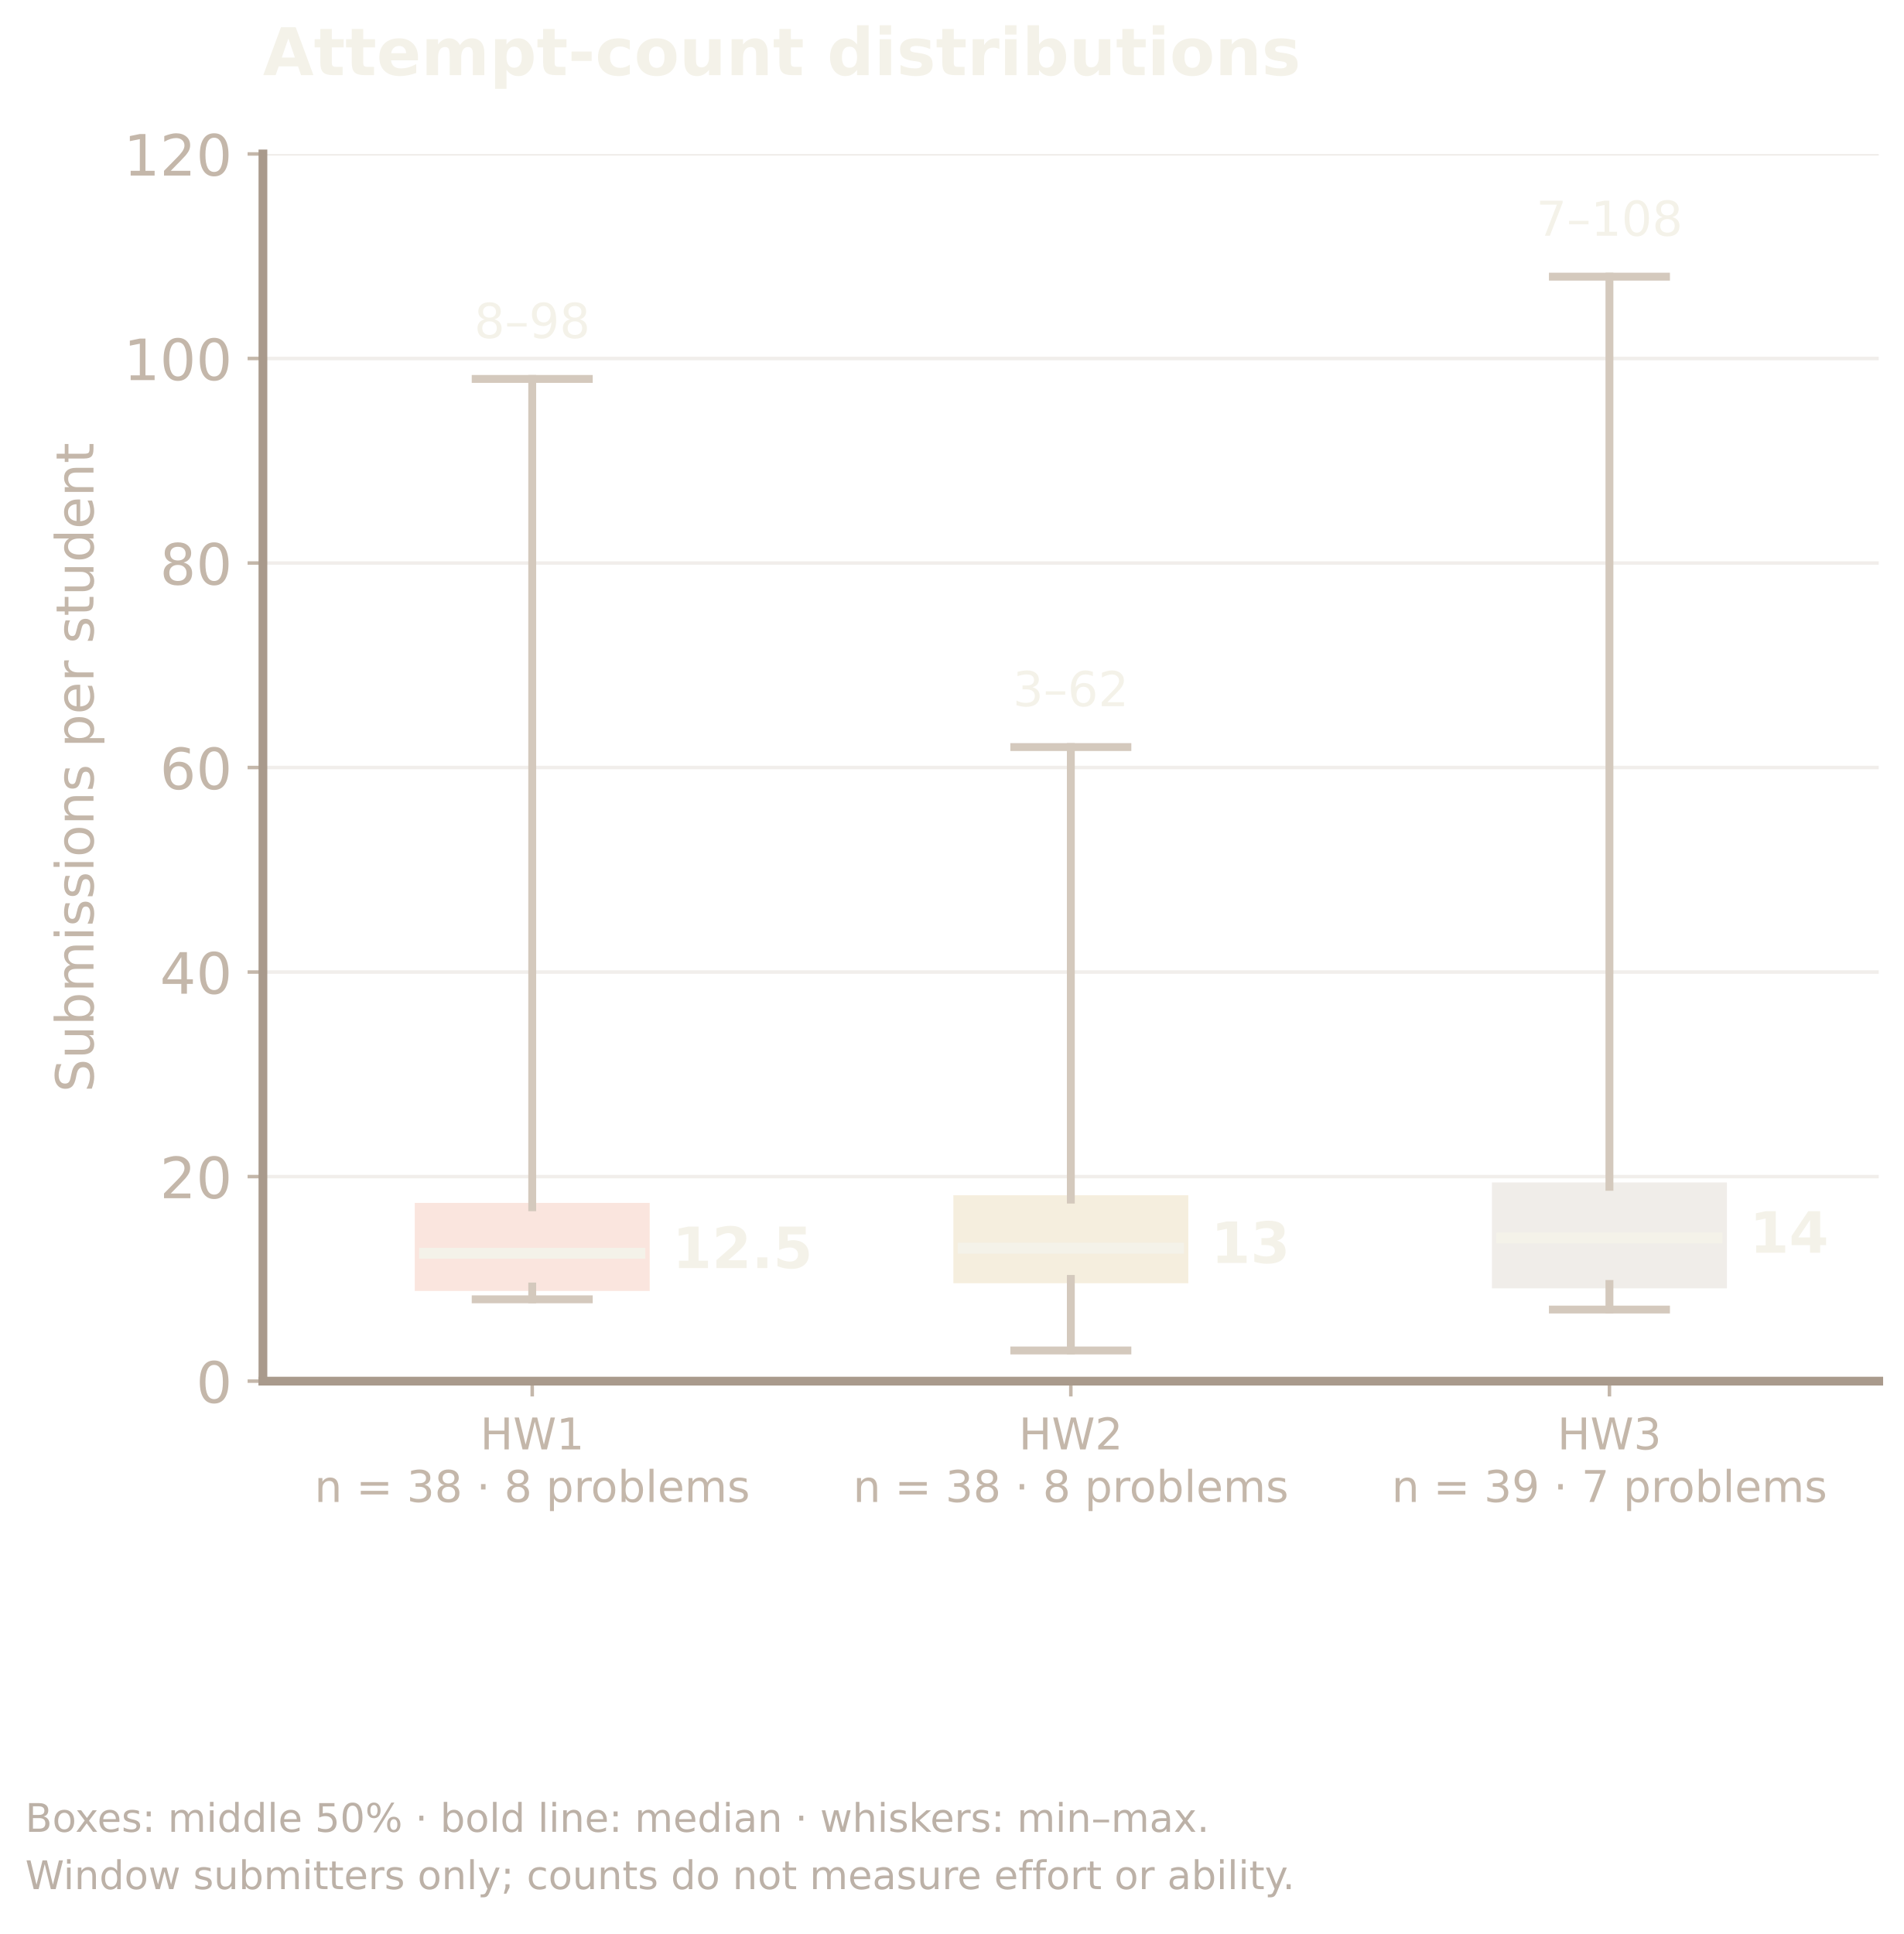
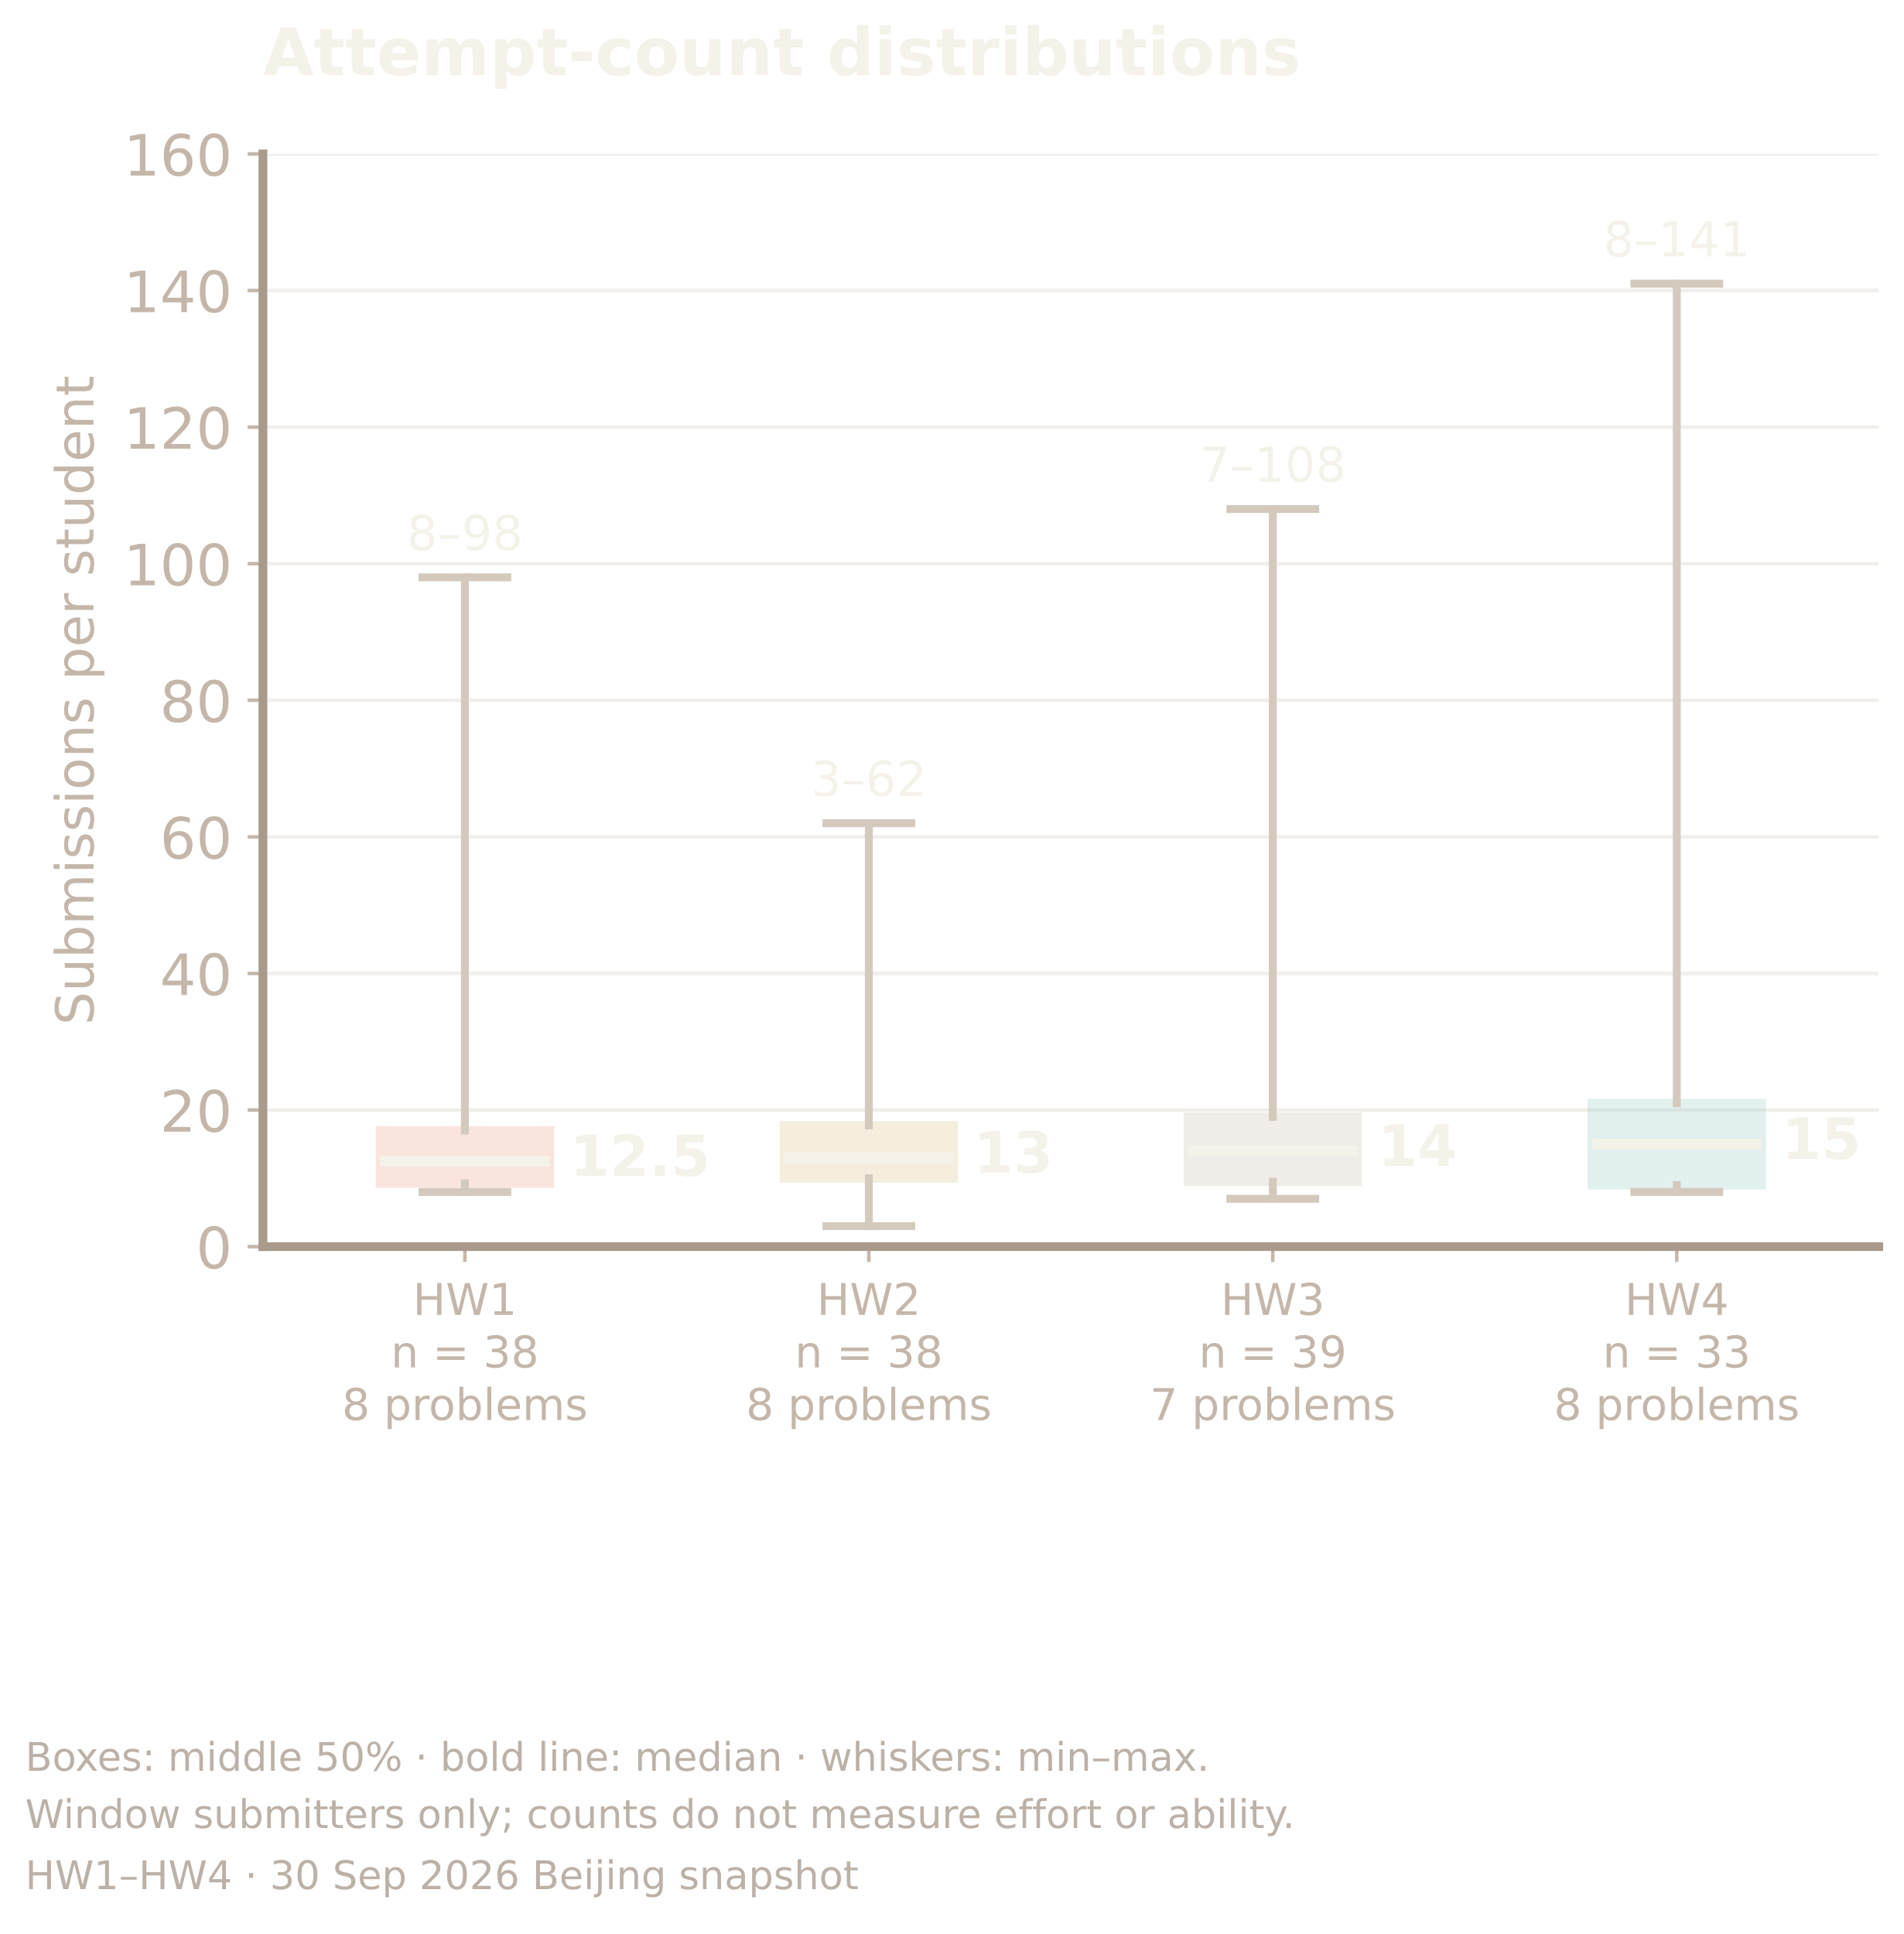
<svg xmlns="http://www.w3.org/2000/svg" xmlns:xlink="http://www.w3.org/1999/xlink" width="434.8pt" height="441.698pt" viewBox="0 0 434.8 441.698" version="1.1">
  <defs>
    <style type="text/css">*{stroke-linejoin: round; stroke-linecap: butt}</style>
  </defs>
  <g id="figure_1">
    <g id="patch_1">
      <path d="M 0 441.698 L 434.8 441.698 L 434.8 0 L 0 0 L 0 441.698 z " style="fill: none" />
    </g>
    <g id="axes_1">
      <g id="patch_2">
-         <path d="M 60.043 315.431 L 429.04 315.431 L 429.04 35.158 L 60.043 35.158 L 60.043 315.431 z " style="fill: none" />
+         <path d="M 60.043 284.709 L 429.04 284.709 L 429.04 35.158 L 60.043 35.158 L 60.043 284.709 z " style="fill: none" />
      </g>
      <g id="matplotlib.axis_1">
        <g id="xtick_1">
          <g id="line2d_1">
            <defs>
              <path id="mb9d640f63a" d="M 0 0 L 0 3.5 " style="stroke: #c4b7aa; stroke-width: 0.8" />
            </defs>
            <g>
-               <use xlink:href="#mb9d640f63a" x="121.542" y="315.431" style="fill: #c4b7aa; stroke: #c4b7aa; stroke-width: 0.8" />
+               <use xlink:href="#mb9d640f63a" x="106.167" y="284.709" style="fill: #c4b7aa; stroke: #c4b7aa; stroke-width: 0.8" />
            </g>
          </g>
          <g id="text_1">
-             <text style="font-size: 10px; font-family: 'DejaVu Sans', 'Helvetica', 'Arial', 'Bitstream Vera Sans', 'Computer Modern Sans Serif', 'Lucida Grande', 'Verdana', 'Geneva', 'Lucid', 'Avant Garde', sans-serif; fill: #c4b7aa" transform="translate(109.6572 331.03)">HW1</text>
-             <text style="font-size: 10px; font-family: 'DejaVu Sans', 'Helvetica', 'Arial', 'Bitstream Vera Sans', 'Computer Modern Sans Serif', 'Lucida Grande', 'Verdana', 'Geneva', 'Lucid', 'Avant Garde', sans-serif; fill: #c4b7aa" transform="translate(71.81188 343.0328)">n = 38 · 8 problems</text>
+             <text style="font-size: 10px; font-family: 'DejaVu Sans', 'Helvetica', 'Arial', 'Bitstream Vera Sans', 'Computer Modern Sans Serif', 'Lucida Grande', 'Verdana', 'Geneva', 'Lucid', 'Avant Garde', sans-serif; fill: #c4b7aa" transform="translate(94.2823 300.3081)">HW1</text>
+             <text style="font-size: 10px; font-family: 'DejaVu Sans', 'Helvetica', 'Arial', 'Bitstream Vera Sans', 'Computer Modern Sans Serif', 'Lucida Grande', 'Verdana', 'Geneva', 'Lucid', 'Avant Garde', sans-serif; fill: #c4b7aa" transform="translate(89.26824 312.31)">n = 38</text>
+             <text style="font-size: 10px; font-family: 'DejaVu Sans', 'Helvetica', 'Arial', 'Bitstream Vera Sans', 'Computer Modern Sans Serif', 'Lucida Grande', 'Verdana', 'Geneva', 'Lucid', 'Avant Garde', sans-serif; fill: #c4b7aa" transform="translate(78.1034 324.3128)">8 problems</text>
          </g>
        </g>
        <g id="xtick_2">
          <g id="line2d_2">
            <g>
-               <use xlink:href="#mb9d640f63a" x="244.541" y="315.431" style="fill: #c4b7aa; stroke: #c4b7aa; stroke-width: 0.8" />
+               <use xlink:href="#mb9d640f63a" x="198.417" y="284.709" style="fill: #c4b7aa; stroke: #c4b7aa; stroke-width: 0.8" />
            </g>
          </g>
          <g id="text_2">
-             <text style="font-size: 10px; font-family: 'DejaVu Sans', 'Helvetica', 'Arial', 'Bitstream Vera Sans', 'Computer Modern Sans Serif', 'Lucida Grande', 'Verdana', 'Geneva', 'Lucid', 'Avant Garde', sans-serif; fill: #c4b7aa" transform="translate(232.6562 331.03)">HW2</text>
-             <text style="font-size: 10px; font-family: 'DejaVu Sans', 'Helvetica', 'Arial', 'Bitstream Vera Sans', 'Computer Modern Sans Serif', 'Lucida Grande', 'Verdana', 'Geneva', 'Lucid', 'Avant Garde', sans-serif; fill: #c4b7aa" transform="translate(194.8109 343.0328)">n = 38 · 8 problems</text>
+             <text style="font-size: 10px; font-family: 'DejaVu Sans', 'Helvetica', 'Arial', 'Bitstream Vera Sans', 'Computer Modern Sans Serif', 'Lucida Grande', 'Verdana', 'Geneva', 'Lucid', 'Avant Garde', sans-serif; fill: #c4b7aa" transform="translate(186.5316 300.3081)">HW2</text>
+             <text style="font-size: 10px; font-family: 'DejaVu Sans', 'Helvetica', 'Arial', 'Bitstream Vera Sans', 'Computer Modern Sans Serif', 'Lucida Grande', 'Verdana', 'Geneva', 'Lucid', 'Avant Garde', sans-serif; fill: #c4b7aa" transform="translate(181.5175 312.31)">n = 38</text>
+             <text style="font-size: 10px; font-family: 'DejaVu Sans', 'Helvetica', 'Arial', 'Bitstream Vera Sans', 'Computer Modern Sans Serif', 'Lucida Grande', 'Verdana', 'Geneva', 'Lucid', 'Avant Garde', sans-serif; fill: #c4b7aa" transform="translate(170.3527 324.3128)">8 problems</text>
          </g>
        </g>
        <g id="xtick_3">
          <g id="line2d_3">
            <g>
-               <use xlink:href="#mb9d640f63a" x="367.54" y="315.431" style="fill: #c4b7aa; stroke: #c4b7aa; stroke-width: 0.8" />
+               <use xlink:href="#mb9d640f63a" x="290.666" y="284.709" style="fill: #c4b7aa; stroke: #c4b7aa; stroke-width: 0.8" />
            </g>
          </g>
          <g id="text_3">
-             <text style="font-size: 10px; font-family: 'DejaVu Sans', 'Helvetica', 'Arial', 'Bitstream Vera Sans', 'Computer Modern Sans Serif', 'Lucida Grande', 'Verdana', 'Geneva', 'Lucid', 'Avant Garde', sans-serif; fill: #c4b7aa" transform="translate(355.6553 331.03)">HW3</text>
-             <text style="font-size: 10px; font-family: 'DejaVu Sans', 'Helvetica', 'Arial', 'Bitstream Vera Sans', 'Computer Modern Sans Serif', 'Lucida Grande', 'Verdana', 'Geneva', 'Lucid', 'Avant Garde', sans-serif; fill: #c4b7aa" transform="translate(317.81 343.0328)">n = 39 · 7 problems</text>
+             <text style="font-size: 10px; font-family: 'DejaVu Sans', 'Helvetica', 'Arial', 'Bitstream Vera Sans', 'Computer Modern Sans Serif', 'Lucida Grande', 'Verdana', 'Geneva', 'Lucid', 'Avant Garde', sans-serif; fill: #c4b7aa" transform="translate(278.7809 300.3081)">HW3</text>
+             <text style="font-size: 10px; font-family: 'DejaVu Sans', 'Helvetica', 'Arial', 'Bitstream Vera Sans', 'Computer Modern Sans Serif', 'Lucida Grande', 'Verdana', 'Geneva', 'Lucid', 'Avant Garde', sans-serif; fill: #c4b7aa" transform="translate(273.7668 312.31)">n = 39</text>
+             <text style="font-size: 10px; font-family: 'DejaVu Sans', 'Helvetica', 'Arial', 'Bitstream Vera Sans', 'Computer Modern Sans Serif', 'Lucida Grande', 'Verdana', 'Geneva', 'Lucid', 'Avant Garde', sans-serif; fill: #c4b7aa" transform="translate(262.602 324.3128)">7 problems</text>
+           </g>
+         </g>
+         <g id="xtick_4">
+           <g id="line2d_4">
+             <g>
+               <use xlink:href="#mb9d640f63a" x="382.915" y="284.709" style="fill: #c4b7aa; stroke: #c4b7aa; stroke-width: 0.8" />
+             </g>
+           </g>
+           <g id="text_4">
+             <text style="font-size: 10px; font-family: 'DejaVu Sans', 'Helvetica', 'Arial', 'Bitstream Vera Sans', 'Computer Modern Sans Serif', 'Lucida Grande', 'Verdana', 'Geneva', 'Lucid', 'Avant Garde', sans-serif; fill: #c4b7aa" transform="translate(371.0302 300.3081)">HW4</text>
+             <text style="font-size: 10px; font-family: 'DejaVu Sans', 'Helvetica', 'Arial', 'Bitstream Vera Sans', 'Computer Modern Sans Serif', 'Lucida Grande', 'Verdana', 'Geneva', 'Lucid', 'Avant Garde', sans-serif; fill: #c4b7aa" transform="translate(366.0161 312.31)">n = 33</text>
+             <text style="font-size: 10px; font-family: 'DejaVu Sans', 'Helvetica', 'Arial', 'Bitstream Vera Sans', 'Computer Modern Sans Serif', 'Lucida Grande', 'Verdana', 'Geneva', 'Lucid', 'Avant Garde', sans-serif; fill: #c4b7aa" transform="translate(354.8513 324.3128)">8 problems</text>
          </g>
        </g>
      </g>
      <g id="matplotlib.axis_2">
        <g id="ytick_1">
-           <g id="line2d_4">
-             <path d="M 60.043 315.431 L 429.04 315.431 " clip-path="url(#p4907c1c162)" style="fill: none; stroke: #b6a594; stroke-opacity: 0.18; stroke-width: 0.8; stroke-linecap: square" />
-           </g>
          <g id="line2d_5">
+             <path d="M 60.043 284.709 L 429.04 284.709 " clip-path="url(#p1c4f92acbb)" style="fill: none; stroke: #b6a594; stroke-opacity: 0.18; stroke-width: 0.8; stroke-linecap: square" />
+           </g>
+           <g id="line2d_6">
            <defs>
              <path id="m1dc6345754" d="M 0 0 L -3.5 0 " style="stroke: #c4b7aa; stroke-width: 0.8" />
            </defs>
            <g>
-               <use xlink:href="#m1dc6345754" x="60.043" y="315.431" style="fill: #c4b7aa; stroke: #c4b7aa; stroke-width: 0.8" />
-             </g>
-           </g>
-           <g id="text_4">
-             <text style="font-size: 13px; font-family: 'DejaVu Sans', 'Helvetica', 'Arial', 'Bitstream Vera Sans', 'Computer Modern Sans Serif', 'Lucida Grande', 'Verdana', 'Geneva', 'Lucid', 'Avant Garde', sans-serif; text-anchor: end; fill: #c4b7aa" x="53.043" y="320.37" transform="rotate(-0 53.04281 320.3699)">0</text>
+               <use xlink:href="#m1dc6345754" x="60.043" y="284.709" style="fill: #c4b7aa; stroke: #c4b7aa; stroke-width: 0.8" />
+             </g>
+           </g>
+           <g id="text_5">
+             <text style="font-size: 13px; font-family: 'DejaVu Sans', 'Helvetica', 'Arial', 'Bitstream Vera Sans', 'Computer Modern Sans Serif', 'Lucida Grande', 'Verdana', 'Geneva', 'Lucid', 'Avant Garde', sans-serif; text-anchor: end; fill: #c4b7aa" x="53.043" y="289.648" transform="rotate(-0 53.04281 289.6479)">0</text>
          </g>
        </g>
        <g id="ytick_2">
-           <g id="line2d_6">
-             <path d="M 60.043 268.719 L 429.04 268.719 " clip-path="url(#p4907c1c162)" style="fill: none; stroke: #b6a594; stroke-opacity: 0.18; stroke-width: 0.8; stroke-linecap: square" />
-           </g>
          <g id="line2d_7">
-             <g>
-               <use xlink:href="#m1dc6345754" x="60.043" y="268.719" style="fill: #c4b7aa; stroke: #c4b7aa; stroke-width: 0.8" />
-             </g>
-           </g>
-           <g id="text_5">
-             <text style="font-size: 13px; font-family: 'DejaVu Sans', 'Helvetica', 'Arial', 'Bitstream Vera Sans', 'Computer Modern Sans Serif', 'Lucida Grande', 'Verdana', 'Geneva', 'Lucid', 'Avant Garde', sans-serif; text-anchor: end; fill: #c4b7aa" x="53.043" y="273.658" transform="rotate(-0 53.04281 273.6576)">20</text>
+             <path d="M 60.043 253.515 L 429.04 253.515 " clip-path="url(#p1c4f92acbb)" style="fill: none; stroke: #b6a594; stroke-opacity: 0.18; stroke-width: 0.8; stroke-linecap: square" />
+           </g>
+           <g id="line2d_8">
+             <g>
+               <use xlink:href="#m1dc6345754" x="60.043" y="253.515" style="fill: #c4b7aa; stroke: #c4b7aa; stroke-width: 0.8" />
+             </g>
+           </g>
+           <g id="text_6">
+             <text style="font-size: 13px; font-family: 'DejaVu Sans', 'Helvetica', 'Arial', 'Bitstream Vera Sans', 'Computer Modern Sans Serif', 'Lucida Grande', 'Verdana', 'Geneva', 'Lucid', 'Avant Garde', sans-serif; text-anchor: end; fill: #c4b7aa" x="53.043" y="258.454" transform="rotate(-0 53.04281 258.454)">20</text>
          </g>
        </g>
        <g id="ytick_3">
-           <g id="line2d_8">
-             <path d="M 60.043 222.007 L 429.04 222.007 " clip-path="url(#p4907c1c162)" style="fill: none; stroke: #b6a594; stroke-opacity: 0.18; stroke-width: 0.8; stroke-linecap: square" />
-           </g>
          <g id="line2d_9">
-             <g>
-               <use xlink:href="#m1dc6345754" x="60.043" y="222.007" style="fill: #c4b7aa; stroke: #c4b7aa; stroke-width: 0.8" />
-             </g>
-           </g>
-           <g id="text_6">
-             <text style="font-size: 13px; font-family: 'DejaVu Sans', 'Helvetica', 'Arial', 'Bitstream Vera Sans', 'Computer Modern Sans Serif', 'Lucida Grande', 'Verdana', 'Geneva', 'Lucid', 'Avant Garde', sans-serif; text-anchor: end; fill: #c4b7aa" x="53.043" y="226.945" transform="rotate(-0 53.04281 226.9453)">40</text>
+             <path d="M 60.043 222.322 L 429.04 222.322 " clip-path="url(#p1c4f92acbb)" style="fill: none; stroke: #b6a594; stroke-opacity: 0.18; stroke-width: 0.8; stroke-linecap: square" />
+           </g>
+           <g id="line2d_10">
+             <g>
+               <use xlink:href="#m1dc6345754" x="60.043" y="222.322" style="fill: #c4b7aa; stroke: #c4b7aa; stroke-width: 0.8" />
+             </g>
+           </g>
+           <g id="text_7">
+             <text style="font-size: 13px; font-family: 'DejaVu Sans', 'Helvetica', 'Arial', 'Bitstream Vera Sans', 'Computer Modern Sans Serif', 'Lucida Grande', 'Verdana', 'Geneva', 'Lucid', 'Avant Garde', sans-serif; text-anchor: end; fill: #c4b7aa" x="53.043" y="227.26" transform="rotate(-0 53.04281 227.26)">40</text>
          </g>
        </g>
        <g id="ytick_4">
-           <g id="line2d_10">
-             <path d="M 60.043 175.295 L 429.04 175.295 " clip-path="url(#p4907c1c162)" style="fill: none; stroke: #b6a594; stroke-opacity: 0.18; stroke-width: 0.8; stroke-linecap: square" />
-           </g>
          <g id="line2d_11">
-             <g>
-               <use xlink:href="#m1dc6345754" x="60.043" y="175.295" style="fill: #c4b7aa; stroke: #c4b7aa; stroke-width: 0.8" />
-             </g>
-           </g>
-           <g id="text_7">
-             <text style="font-size: 13px; font-family: 'DejaVu Sans', 'Helvetica', 'Arial', 'Bitstream Vera Sans', 'Computer Modern Sans Serif', 'Lucida Grande', 'Verdana', 'Geneva', 'Lucid', 'Avant Garde', sans-serif; text-anchor: end; fill: #c4b7aa" x="53.043" y="180.233" transform="rotate(-0 53.04281 180.233)">60</text>
+             <path d="M 60.043 191.128 L 429.04 191.128 " clip-path="url(#p1c4f92acbb)" style="fill: none; stroke: #b6a594; stroke-opacity: 0.18; stroke-width: 0.8; stroke-linecap: square" />
+           </g>
+           <g id="line2d_12">
+             <g>
+               <use xlink:href="#m1dc6345754" x="60.043" y="191.128" style="fill: #c4b7aa; stroke: #c4b7aa; stroke-width: 0.8" />
+             </g>
+           </g>
+           <g id="text_8">
+             <text style="font-size: 13px; font-family: 'DejaVu Sans', 'Helvetica', 'Arial', 'Bitstream Vera Sans', 'Computer Modern Sans Serif', 'Lucida Grande', 'Verdana', 'Geneva', 'Lucid', 'Avant Garde', sans-serif; text-anchor: end; fill: #c4b7aa" x="53.043" y="196.066" transform="rotate(-0 53.04281 196.066)">60</text>
          </g>
        </g>
        <g id="ytick_5">
-           <g id="line2d_12">
-             <path d="M 60.043 128.582 L 429.04 128.582 " clip-path="url(#p4907c1c162)" style="fill: none; stroke: #b6a594; stroke-opacity: 0.18; stroke-width: 0.8; stroke-linecap: square" />
-           </g>
          <g id="line2d_13">
-             <g>
-               <use xlink:href="#m1dc6345754" x="60.043" y="128.582" style="fill: #c4b7aa; stroke: #c4b7aa; stroke-width: 0.8" />
-             </g>
-           </g>
-           <g id="text_8">
-             <text style="font-size: 13px; font-family: 'DejaVu Sans', 'Helvetica', 'Arial', 'Bitstream Vera Sans', 'Computer Modern Sans Serif', 'Lucida Grande', 'Verdana', 'Geneva', 'Lucid', 'Avant Garde', sans-serif; text-anchor: end; fill: #c4b7aa" x="53.043" y="133.521" transform="rotate(-0 53.04281 133.5207)">80</text>
+             <path d="M 60.043 159.934 L 429.04 159.934 " clip-path="url(#p1c4f92acbb)" style="fill: none; stroke: #b6a594; stroke-opacity: 0.18; stroke-width: 0.8; stroke-linecap: square" />
+           </g>
+           <g id="line2d_14">
+             <g>
+               <use xlink:href="#m1dc6345754" x="60.043" y="159.934" style="fill: #c4b7aa; stroke: #c4b7aa; stroke-width: 0.8" />
+             </g>
+           </g>
+           <g id="text_9">
+             <text style="font-size: 13px; font-family: 'DejaVu Sans', 'Helvetica', 'Arial', 'Bitstream Vera Sans', 'Computer Modern Sans Serif', 'Lucida Grande', 'Verdana', 'Geneva', 'Lucid', 'Avant Garde', sans-serif; text-anchor: end; fill: #c4b7aa" x="53.043" y="164.872" transform="rotate(-0 53.04281 164.872)">80</text>
          </g>
        </g>
        <g id="ytick_6">
-           <g id="line2d_14">
-             <path d="M 60.043 81.87 L 429.04 81.87 " clip-path="url(#p4907c1c162)" style="fill: none; stroke: #b6a594; stroke-opacity: 0.18; stroke-width: 0.8; stroke-linecap: square" />
-           </g>
          <g id="line2d_15">
-             <g>
-               <use xlink:href="#m1dc6345754" x="60.043" y="81.87" style="fill: #c4b7aa; stroke: #c4b7aa; stroke-width: 0.8" />
-             </g>
-           </g>
-           <g id="text_9">
-             <text style="font-size: 13px; font-family: 'DejaVu Sans', 'Helvetica', 'Arial', 'Bitstream Vera Sans', 'Computer Modern Sans Serif', 'Lucida Grande', 'Verdana', 'Geneva', 'Lucid', 'Avant Garde', sans-serif; text-anchor: end; fill: #c4b7aa" x="53.043" y="86.808" transform="rotate(-0 53.04281 86.80842)">100</text>
+             <path d="M 60.043 128.74 L 429.04 128.74 " clip-path="url(#p1c4f92acbb)" style="fill: none; stroke: #b6a594; stroke-opacity: 0.18; stroke-width: 0.8; stroke-linecap: square" />
+           </g>
+           <g id="line2d_16">
+             <g>
+               <use xlink:href="#m1dc6345754" x="60.043" y="128.74" style="fill: #c4b7aa; stroke: #c4b7aa; stroke-width: 0.8" />
+             </g>
+           </g>
+           <g id="text_10">
+             <text style="font-size: 13px; font-family: 'DejaVu Sans', 'Helvetica', 'Arial', 'Bitstream Vera Sans', 'Computer Modern Sans Serif', 'Lucida Grande', 'Verdana', 'Geneva', 'Lucid', 'Avant Garde', sans-serif; text-anchor: end; fill: #c4b7aa" x="53.043" y="133.678" transform="rotate(-0 53.04281 133.6781)">100</text>
          </g>
        </g>
        <g id="ytick_7">
-           <g id="line2d_16">
-             <path d="M 60.043 35.158 L 429.04 35.158 " clip-path="url(#p4907c1c162)" style="fill: none; stroke: #b6a594; stroke-opacity: 0.18; stroke-width: 0.8; stroke-linecap: square" />
-           </g>
          <g id="line2d_17">
+             <path d="M 60.043 97.546 L 429.04 97.546 " clip-path="url(#p1c4f92acbb)" style="fill: none; stroke: #b6a594; stroke-opacity: 0.18; stroke-width: 0.8; stroke-linecap: square" />
+           </g>
+           <g id="line2d_18">
+             <g>
+               <use xlink:href="#m1dc6345754" x="60.043" y="97.546" style="fill: #c4b7aa; stroke: #c4b7aa; stroke-width: 0.8" />
+             </g>
+           </g>
+           <g id="text_11">
+             <text style="font-size: 13px; font-family: 'DejaVu Sans', 'Helvetica', 'Arial', 'Bitstream Vera Sans', 'Computer Modern Sans Serif', 'Lucida Grande', 'Verdana', 'Geneva', 'Lucid', 'Avant Garde', sans-serif; text-anchor: end; fill: #c4b7aa" x="53.043" y="102.484" transform="rotate(-0 53.04281 102.4841)">120</text>
+           </g>
+         </g>
+         <g id="ytick_8">
+           <g id="line2d_19">
+             <path d="M 60.043 66.352 L 429.04 66.352 " clip-path="url(#p1c4f92acbb)" style="fill: none; stroke: #b6a594; stroke-opacity: 0.18; stroke-width: 0.8; stroke-linecap: square" />
+           </g>
+           <g id="line2d_20">
+             <g>
+               <use xlink:href="#m1dc6345754" x="60.043" y="66.352" style="fill: #c4b7aa; stroke: #c4b7aa; stroke-width: 0.8" />
+             </g>
+           </g>
+           <g id="text_12">
+             <text style="font-size: 13px; font-family: 'DejaVu Sans', 'Helvetica', 'Arial', 'Bitstream Vera Sans', 'Computer Modern Sans Serif', 'Lucida Grande', 'Verdana', 'Geneva', 'Lucid', 'Avant Garde', sans-serif; text-anchor: end; fill: #c4b7aa" x="53.043" y="71.29" transform="rotate(-0 53.04281 71.29011)">140</text>
+           </g>
+         </g>
+         <g id="ytick_9">
+           <g id="line2d_21">
+             <path d="M 60.043 35.158 L 429.04 35.158 " clip-path="url(#p1c4f92acbb)" style="fill: none; stroke: #b6a594; stroke-opacity: 0.18; stroke-width: 0.8; stroke-linecap: square" />
+           </g>
+           <g id="line2d_22">
            <g>
              <use xlink:href="#m1dc6345754" x="60.043" y="35.158" style="fill: #c4b7aa; stroke: #c4b7aa; stroke-width: 0.8" />
            </g>
          </g>
-           <g id="text_10">
-             <text style="font-size: 13px; font-family: 'DejaVu Sans', 'Helvetica', 'Arial', 'Bitstream Vera Sans', 'Computer Modern Sans Serif', 'Lucida Grande', 'Verdana', 'Geneva', 'Lucid', 'Avant Garde', sans-serif; text-anchor: end; fill: #c4b7aa" x="53.043" y="40.096" transform="rotate(-0 53.04281 40.09613)">120</text>
-           </g>
-         </g>
-         <g id="text_11">
-           <text style="font-size: 12px; font-family: 'DejaVu Sans', 'Helvetica', 'Arial', 'Bitstream Vera Sans', 'Computer Modern Sans Serif', 'Lucida Grande', 'Verdana', 'Geneva', 'Lucid', 'Avant Garde', sans-serif; text-anchor: middle; fill: #c4b7aa" x="21.346" y="175.295" transform="rotate(-90 21.34625 175.2945)">Submissions per student</text>
+           <g id="text_13">
+             <text style="font-size: 13px; font-family: 'DejaVu Sans', 'Helvetica', 'Arial', 'Bitstream Vera Sans', 'Computer Modern Sans Serif', 'Lucida Grande', 'Verdana', 'Geneva', 'Lucid', 'Avant Garde', sans-serif; text-anchor: end; fill: #c4b7aa" x="53.043" y="40.096" transform="rotate(-0 53.04281 40.09613)">160</text>
+           </g>
+         </g>
+         <g id="text_14">
+           <text style="font-size: 12px; font-family: 'DejaVu Sans', 'Helvetica', 'Arial', 'Bitstream Vera Sans', 'Computer Modern Sans Serif', 'Lucida Grande', 'Verdana', 'Geneva', 'Lucid', 'Avant Garde', sans-serif; text-anchor: middle; fill: #c4b7aa" x="21.346" y="159.934" transform="rotate(-90 21.34625 159.9336)">Submissions per student</text>
        </g>
      </g>
      <g id="patch_3">
-         <path d="M 95.713 293.827 L 147.372 293.827 L 147.372 275.726 L 95.713 275.726 L 95.713 293.827 z " clip-path="url(#p4907c1c162)" style="fill: #ed977b; opacity: 0.25; stroke: #ed977b; stroke-width: 2; stroke-linejoin: miter" />
-       </g>
-       <g id="line2d_18">
-         <path d="M 121.542 293.827 L 121.542 296.746 " clip-path="url(#p4907c1c162)" style="fill: none; stroke: #d4c9bd; stroke-width: 1.8; stroke-linecap: square" />
-       </g>
-       <g id="line2d_19">
-         <path d="M 121.542 275.726 L 121.542 86.541 " clip-path="url(#p4907c1c162)" style="fill: none; stroke: #d4c9bd; stroke-width: 1.8; stroke-linecap: square" />
-       </g>
-       <g id="line2d_20">
-         <path d="M 108.627 296.746 L 134.457 296.746 " clip-path="url(#p4907c1c162)" style="fill: none; stroke: #d4c9bd; stroke-width: 1.8; stroke-linecap: square" />
-       </g>
-       <g id="line2d_21">
-         <path d="M 108.627 86.541 L 134.457 86.541 " clip-path="url(#p4907c1c162)" style="fill: none; stroke: #d4c9bd; stroke-width: 1.8; stroke-linecap: square" />
+         <path d="M 86.795 270.282 L 125.54 270.282 L 125.54 258.195 L 86.795 258.195 L 86.795 270.282 z " clip-path="url(#p1c4f92acbb)" style="fill: #ed977b; opacity: 0.25; stroke: #ed977b; stroke-width: 2; stroke-linejoin: miter" />
+       </g>
+       <g id="line2d_23">
+         <path d="M 106.167 270.282 L 106.167 272.232 " clip-path="url(#p1c4f92acbb)" style="fill: none; stroke: #d4c9bd; stroke-width: 1.8; stroke-linecap: square" />
+       </g>
+       <g id="line2d_24">
+         <path d="M 106.167 258.195 L 106.167 131.859 " clip-path="url(#p1c4f92acbb)" style="fill: none; stroke: #d4c9bd; stroke-width: 1.8; stroke-linecap: square" />
+       </g>
+       <g id="line2d_25">
+         <path d="M 96.481 272.232 L 115.854 272.232 " clip-path="url(#p1c4f92acbb)" style="fill: none; stroke: #d4c9bd; stroke-width: 1.8; stroke-linecap: square" />
+       </g>
+       <g id="line2d_26">
+         <path d="M 96.481 131.859 L 115.854 131.859 " clip-path="url(#p1c4f92acbb)" style="fill: none; stroke: #d4c9bd; stroke-width: 1.8; stroke-linecap: square" />
      </g>
      <g id="patch_4">
-         <path d="M 218.712 292.075 L 270.371 292.075 L 270.371 273.974 L 218.712 273.974 L 218.712 292.075 z " clip-path="url(#p4907c1c162)" style="fill: #d9bc7d; opacity: 0.25; stroke: #d9bc7d; stroke-width: 2; stroke-linejoin: miter" />
-       </g>
-       <g id="line2d_22">
-         <path d="M 244.541 292.075 L 244.541 308.425 " clip-path="url(#p4907c1c162)" style="fill: none; stroke: #d4c9bd; stroke-width: 1.8; stroke-linecap: square" />
-       </g>
-       <g id="line2d_23">
-         <path d="M 244.541 273.974 L 244.541 170.623 " clip-path="url(#p4907c1c162)" style="fill: none; stroke: #d4c9bd; stroke-width: 1.8; stroke-linecap: square" />
-       </g>
-       <g id="line2d_24">
-         <path d="M 231.627 308.425 L 257.456 308.425 " clip-path="url(#p4907c1c162)" style="fill: none; stroke: #d4c9bd; stroke-width: 1.8; stroke-linecap: square" />
-       </g>
-       <g id="line2d_25">
-         <path d="M 231.627 170.623 L 257.456 170.623 " clip-path="url(#p4907c1c162)" style="fill: none; stroke: #d4c9bd; stroke-width: 1.8; stroke-linecap: square" />
+         <path d="M 179.044 269.112 L 217.789 269.112 L 217.789 257.025 L 179.044 257.025 L 179.044 269.112 z " clip-path="url(#p1c4f92acbb)" style="fill: #d9bc7d; opacity: 0.25; stroke: #d9bc7d; stroke-width: 2; stroke-linejoin: miter" />
+       </g>
+       <g id="line2d_27">
+         <path d="M 198.417 269.112 L 198.417 280.03 " clip-path="url(#p1c4f92acbb)" style="fill: none; stroke: #d4c9bd; stroke-width: 1.8; stroke-linecap: square" />
+       </g>
+       <g id="line2d_28">
+         <path d="M 198.417 257.025 L 198.417 188.008 " clip-path="url(#p1c4f92acbb)" style="fill: none; stroke: #d4c9bd; stroke-width: 1.8; stroke-linecap: square" />
+       </g>
+       <g id="line2d_29">
+         <path d="M 188.731 280.03 L 208.103 280.03 " clip-path="url(#p1c4f92acbb)" style="fill: none; stroke: #d4c9bd; stroke-width: 1.8; stroke-linecap: square" />
+       </g>
+       <g id="line2d_30">
+         <path d="M 188.731 188.008 L 208.103 188.008 " clip-path="url(#p1c4f92acbb)" style="fill: none; stroke: #d4c9bd; stroke-width: 1.8; stroke-linecap: square" />
      </g>
      <g id="patch_5">
-         <path d="M 341.711 293.243 L 393.37 293.243 L 393.37 271.055 L 341.711 271.055 L 341.711 293.243 z " clip-path="url(#p4907c1c162)" style="fill: #c5b6a7; opacity: 0.25; stroke: #c5b6a7; stroke-width: 2; stroke-linejoin: miter" />
-       </g>
-       <g id="line2d_26">
-         <path d="M 367.54 293.243 L 367.54 299.082 " clip-path="url(#p4907c1c162)" style="fill: none; stroke: #d4c9bd; stroke-width: 1.8; stroke-linecap: square" />
-       </g>
-       <g id="line2d_27">
-         <path d="M 367.54 271.055 L 367.54 63.185 " clip-path="url(#p4907c1c162)" style="fill: none; stroke: #d4c9bd; stroke-width: 1.8; stroke-linecap: square" />
-       </g>
-       <g id="line2d_28">
-         <path d="M 354.626 299.082 L 380.455 299.082 " clip-path="url(#p4907c1c162)" style="fill: none; stroke: #d4c9bd; stroke-width: 1.8; stroke-linecap: square" />
-       </g>
-       <g id="line2d_29">
-         <path d="M 354.626 63.185 L 380.455 63.185 " clip-path="url(#p4907c1c162)" style="fill: none; stroke: #d4c9bd; stroke-width: 1.8; stroke-linecap: square" />
-       </g>
-       <g id="line2d_30">
-         <path d="M 95.713 286.236 L 147.372 286.236 " clip-path="url(#p4907c1c162)" style="fill: none; stroke: #f4f2e9; stroke-width: 2.5" />
+         <path d="M 271.294 269.892 L 310.038 269.892 L 310.038 255.075 L 271.294 255.075 L 271.294 269.892 z " clip-path="url(#p1c4f92acbb)" style="fill: #c5b6a7; opacity: 0.25; stroke: #c5b6a7; stroke-width: 2; stroke-linejoin: miter" />
      </g>
      <g id="line2d_31">
-         <path d="M 218.712 285.068 L 270.371 285.068 " clip-path="url(#p4907c1c162)" style="fill: none; stroke: #f4f2e9; stroke-width: 2.5" />
+         <path d="M 290.666 269.892 L 290.666 273.792 " clip-path="url(#p1c4f92acbb)" style="fill: none; stroke: #d4c9bd; stroke-width: 1.8; stroke-linecap: square" />
      </g>
      <g id="line2d_32">
-         <path d="M 341.711 282.733 L 393.37 282.733 " clip-path="url(#p4907c1c162)" style="fill: none; stroke: #f4f2e9; stroke-width: 2.5" />
+         <path d="M 290.666 255.075 L 290.666 116.262 " clip-path="url(#p1c4f92acbb)" style="fill: none; stroke: #d4c9bd; stroke-width: 1.8; stroke-linecap: square" />
+       </g>
+       <g id="line2d_33">
+         <path d="M 280.98 273.792 L 300.352 273.792 " clip-path="url(#p1c4f92acbb)" style="fill: none; stroke: #d4c9bd; stroke-width: 1.8; stroke-linecap: square" />
+       </g>
+       <g id="line2d_34">
+         <path d="M 280.98 116.262 L 300.352 116.262 " clip-path="url(#p1c4f92acbb)" style="fill: none; stroke: #d4c9bd; stroke-width: 1.8; stroke-linecap: square" />
      </g>
      <g id="patch_6">
-         <path d="M 60.043 315.431 L 60.043 35.158 " style="fill: none; stroke: #a99a8c; stroke-width: 2; stroke-linejoin: miter; stroke-linecap: square" />
+         <path d="M 363.543 270.672 L 402.288 270.672 L 402.288 251.956 L 363.543 251.956 L 363.543 270.672 z " clip-path="url(#p1c4f92acbb)" style="fill: #8bc4bf; opacity: 0.25; stroke: #8bc4bf; stroke-width: 2; stroke-linejoin: miter" />
+       </g>
+       <g id="line2d_35">
+         <path d="M 382.915 270.672 L 382.915 272.232 " clip-path="url(#p1c4f92acbb)" style="fill: none; stroke: #d4c9bd; stroke-width: 1.8; stroke-linecap: square" />
+       </g>
+       <g id="line2d_36">
+         <path d="M 382.915 251.956 L 382.915 64.792 " clip-path="url(#p1c4f92acbb)" style="fill: none; stroke: #d4c9bd; stroke-width: 1.8; stroke-linecap: square" />
+       </g>
+       <g id="line2d_37">
+         <path d="M 373.229 272.232 L 392.602 272.232 " clip-path="url(#p1c4f92acbb)" style="fill: none; stroke: #d4c9bd; stroke-width: 1.8; stroke-linecap: square" />
+       </g>
+       <g id="line2d_38">
+         <path d="M 373.229 64.792 L 392.602 64.792 " clip-path="url(#p1c4f92acbb)" style="fill: none; stroke: #d4c9bd; stroke-width: 1.8; stroke-linecap: square" />
+       </g>
+       <g id="line2d_39">
+         <path d="M 86.795 265.213 L 125.54 265.213 " clip-path="url(#p1c4f92acbb)" style="fill: none; stroke: #f4f2e9; stroke-width: 2.5" />
+       </g>
+       <g id="line2d_40">
+         <path d="M 179.044 264.433 L 217.789 264.433 " clip-path="url(#p1c4f92acbb)" style="fill: none; stroke: #f4f2e9; stroke-width: 2.5" />
+       </g>
+       <g id="line2d_41">
+         <path d="M 271.294 262.874 L 310.038 262.874 " clip-path="url(#p1c4f92acbb)" style="fill: none; stroke: #f4f2e9; stroke-width: 2.5" />
+       </g>
+       <g id="line2d_42">
+         <path d="M 363.543 261.314 L 402.288 261.314 " clip-path="url(#p1c4f92acbb)" style="fill: none; stroke: #f4f2e9; stroke-width: 2.5" />
      </g>
      <g id="patch_7">
-         <path d="M 60.043 315.431 L 429.04 315.431 " style="fill: none; stroke: #a99a8c; stroke-width: 2; stroke-linejoin: miter; stroke-linecap: square" />
-       </g>
-       <g id="text_12">
-         <text style="font-weight: 700; font-size: 13px; font-family: 'DejaVu Sans', 'Helvetica', 'Arial', 'Bitstream Vera Sans', 'Computer Modern Sans Serif', 'Lucida Grande', 'Verdana', 'Geneva', 'Lucid', 'Avant Garde', sans-serif; text-anchor: start; fill: #f4f2e9" x="153.522" y="289.613" transform="rotate(-0 153.5221 289.6132)">12.5</text>
-       </g>
-       <g id="text_13">
-         <text style="font-size: 11px; font-family: 'DejaVu Sans', 'Helvetica', 'Arial', 'Bitstream Vera Sans', 'Computer Modern Sans Serif', 'Lucida Grande', 'Verdana', 'Geneva', 'Lucid', 'Avant Garde', sans-serif; text-anchor: middle; fill: #f4f2e9" x="121.542" y="77.199" transform="rotate(-0 121.5423 77.19872)">8–98</text>
-       </g>
-       <g id="text_14">
-         <text style="font-weight: 700; font-size: 13px; font-family: 'DejaVu Sans', 'Helvetica', 'Arial', 'Bitstream Vera Sans', 'Computer Modern Sans Serif', 'Lucida Grande', 'Verdana', 'Geneva', 'Lucid', 'Avant Garde', sans-serif; text-anchor: start; fill: #f4f2e9" x="276.521" y="288.445" transform="rotate(-0 276.5212 288.4454)">13</text>
+         <path d="M 60.043 284.709 L 60.043 35.158 " style="fill: none; stroke: #a99a8c; stroke-width: 2; stroke-linejoin: miter; stroke-linecap: square" />
+       </g>
+       <g id="patch_8">
+         <path d="M 60.043 284.709 L 429.04 284.709 " style="fill: none; stroke: #a99a8c; stroke-width: 2; stroke-linejoin: miter; stroke-linecap: square" />
      </g>
      <g id="text_15">
-         <text style="font-size: 11px; font-family: 'DejaVu Sans', 'Helvetica', 'Arial', 'Bitstream Vera Sans', 'Computer Modern Sans Serif', 'Lucida Grande', 'Verdana', 'Geneva', 'Lucid', 'Avant Garde', sans-serif; text-anchor: middle; fill: #f4f2e9" x="244.541" y="161.281" transform="rotate(-0 244.5414 161.2808)">3–62</text>
+         <text style="font-weight: 700; font-size: 13px; font-family: 'DejaVu Sans', 'Helvetica', 'Arial', 'Bitstream Vera Sans', 'Computer Modern Sans Serif', 'Lucida Grande', 'Verdana', 'Geneva', 'Lucid', 'Avant Garde', sans-serif; text-anchor: start; fill: #f4f2e9" x="130.152" y="268.59" transform="rotate(-0 130.1523 268.5902)">12.5</text>
      </g>
      <g id="text_16">
-         <text style="font-weight: 700; font-size: 13px; font-family: 'DejaVu Sans', 'Helvetica', 'Arial', 'Bitstream Vera Sans', 'Computer Modern Sans Serif', 'Lucida Grande', 'Verdana', 'Geneva', 'Lucid', 'Avant Garde', sans-serif; text-anchor: start; fill: #f4f2e9" x="399.52" y="286.11" transform="rotate(-0 399.5202 286.1098)">14</text>
+         <text style="font-size: 11px; font-family: 'DejaVu Sans', 'Helvetica', 'Arial', 'Bitstream Vera Sans', 'Computer Modern Sans Serif', 'Lucida Grande', 'Verdana', 'Geneva', 'Lucid', 'Avant Garde', sans-serif; text-anchor: middle; fill: #f4f2e9" x="106.167" y="125.62" transform="rotate(-0 106.1675 125.6202)">8–98</text>
      </g>
      <g id="text_17">
-         <text style="font-size: 11px; font-family: 'DejaVu Sans', 'Helvetica', 'Arial', 'Bitstream Vera Sans', 'Computer Modern Sans Serif', 'Lucida Grande', 'Verdana', 'Geneva', 'Lucid', 'Avant Garde', sans-serif; text-anchor: middle; fill: #f4f2e9" x="367.54" y="53.843" transform="rotate(-0 367.5405 53.84257)">7–108</text>
+         <text style="font-weight: 700; font-size: 13px; font-family: 'DejaVu Sans', 'Helvetica', 'Arial', 'Bitstream Vera Sans', 'Computer Modern Sans Serif', 'Lucida Grande', 'Verdana', 'Geneva', 'Lucid', 'Avant Garde', sans-serif; text-anchor: start; fill: #f4f2e9" x="222.402" y="267.81" transform="rotate(-0 222.4016 267.8103)">13</text>
      </g>
      <g id="text_18">
+         <text style="font-size: 11px; font-family: 'DejaVu Sans', 'Helvetica', 'Arial', 'Bitstream Vera Sans', 'Computer Modern Sans Serif', 'Lucida Grande', 'Verdana', 'Geneva', 'Lucid', 'Avant Garde', sans-serif; text-anchor: middle; fill: #f4f2e9" x="198.417" y="181.769" transform="rotate(-0 198.4168 181.7693)">3–62</text>
+       </g>
+       <g id="text_19">
+         <text style="font-weight: 700; font-size: 13px; font-family: 'DejaVu Sans', 'Helvetica', 'Arial', 'Bitstream Vera Sans', 'Computer Modern Sans Serif', 'Lucida Grande', 'Verdana', 'Geneva', 'Lucid', 'Avant Garde', sans-serif; text-anchor: start; fill: #f4f2e9" x="314.651" y="266.251" transform="rotate(-0 314.6509 266.2506)">14</text>
+       </g>
+       <g id="text_20">
+         <text style="font-size: 11px; font-family: 'DejaVu Sans', 'Helvetica', 'Arial', 'Bitstream Vera Sans', 'Computer Modern Sans Serif', 'Lucida Grande', 'Verdana', 'Geneva', 'Lucid', 'Avant Garde', sans-serif; text-anchor: middle; fill: #f4f2e9" x="290.666" y="110.023" transform="rotate(-0 290.6661 110.0232)">7–108</text>
+       </g>
+       <g id="text_21">
+         <text style="font-weight: 700; font-size: 13px; font-family: 'DejaVu Sans', 'Helvetica', 'Arial', 'Bitstream Vera Sans', 'Computer Modern Sans Serif', 'Lucida Grande', 'Verdana', 'Geneva', 'Lucid', 'Avant Garde', sans-serif; text-anchor: start; fill: #f4f2e9" x="406.9" y="264.691" transform="rotate(-0 406.9002 264.6909)">15</text>
+       </g>
+       <g id="text_22">
+         <text style="font-size: 11px; font-family: 'DejaVu Sans', 'Helvetica', 'Arial', 'Bitstream Vera Sans', 'Computer Modern Sans Serif', 'Lucida Grande', 'Verdana', 'Geneva', 'Lucid', 'Avant Garde', sans-serif; text-anchor: middle; fill: #f4f2e9" x="382.915" y="58.553" transform="rotate(-0 382.9154 58.55314)">8–141</text>
+       </g>
+       <g id="text_23">
        <text style="font-weight: 700; font-size: 15px; font-family: 'DejaVu Sans', 'Helvetica', 'Arial', 'Bitstream Vera Sans', 'Computer Modern Sans Serif', 'Lucida Grande', 'Verdana', 'Geneva', 'Lucid', 'Avant Garde', sans-serif; text-anchor: start; fill: #f4f2e9" x="60.043" y="17.158" transform="rotate(-0 60.04281 17.15766)">Attempt-count distributions</text>
      </g>
    </g>
-     <g id="text_19">
-       <text style="font-size: 9px; font-family: 'DejaVu Sans', 'Helvetica', 'Arial', 'Bitstream Vera Sans', 'Computer Modern Sans Serif', 'Lucida Grande', 'Verdana', 'Geneva', 'Lucid', 'Avant Garde', sans-serif; fill: #bcb1a7" transform="translate(5.76 418.368)">Boxes: middle 50% · bold line: median · whiskers: min–max.</text>
-       <text style="font-size: 9px; font-family: 'DejaVu Sans', 'Helvetica', 'Arial', 'Bitstream Vera Sans', 'Computer Modern Sans Serif', 'Lucida Grande', 'Verdana', 'Geneva', 'Lucid', 'Avant Garde', sans-serif; fill: #bcb1a7" transform="translate(5.76 431.4461)">Window submitters only; counts do not measure effort or ability.</text>
+     <g id="text_24">
+       <text style="font-size: 9px; font-family: 'DejaVu Sans', 'Helvetica', 'Arial', 'Bitstream Vera Sans', 'Computer Modern Sans Serif', 'Lucida Grande', 'Verdana', 'Geneva', 'Lucid', 'Avant Garde', sans-serif; fill: #bcb1a7" transform="translate(5.76 404.418)">Boxes: middle 50% · bold line: median · whiskers: min–max.</text>
+       <text style="font-size: 9px; font-family: 'DejaVu Sans', 'Helvetica', 'Arial', 'Bitstream Vera Sans', 'Computer Modern Sans Serif', 'Lucida Grande', 'Verdana', 'Geneva', 'Lucid', 'Avant Garde', sans-serif; fill: #bcb1a7" transform="translate(5.76 417.4961)">Window submitters only; counts do not measure effort or ability.</text>
+       <text style="font-size: 9px; font-family: 'DejaVu Sans', 'Helvetica', 'Arial', 'Bitstream Vera Sans', 'Computer Modern Sans Serif', 'Lucida Grande', 'Verdana', 'Geneva', 'Lucid', 'Avant Garde', sans-serif; fill: #bcb1a7" transform="translate(5.76 431.4461)">HW1–HW4 · 30 Sep 2026 Beijing snapshot</text>
    </g>
  </g>
  <defs>
-     <clipPath id="p4907c1c162">
-       <rect x="60.043" y="35.158" width="368.997" height="280.274" />
+     <clipPath id="p1c4f92acbb">
+       <rect x="60.043" y="35.158" width="368.997" height="249.552" />
    </clipPath>
  </defs>
</svg>
